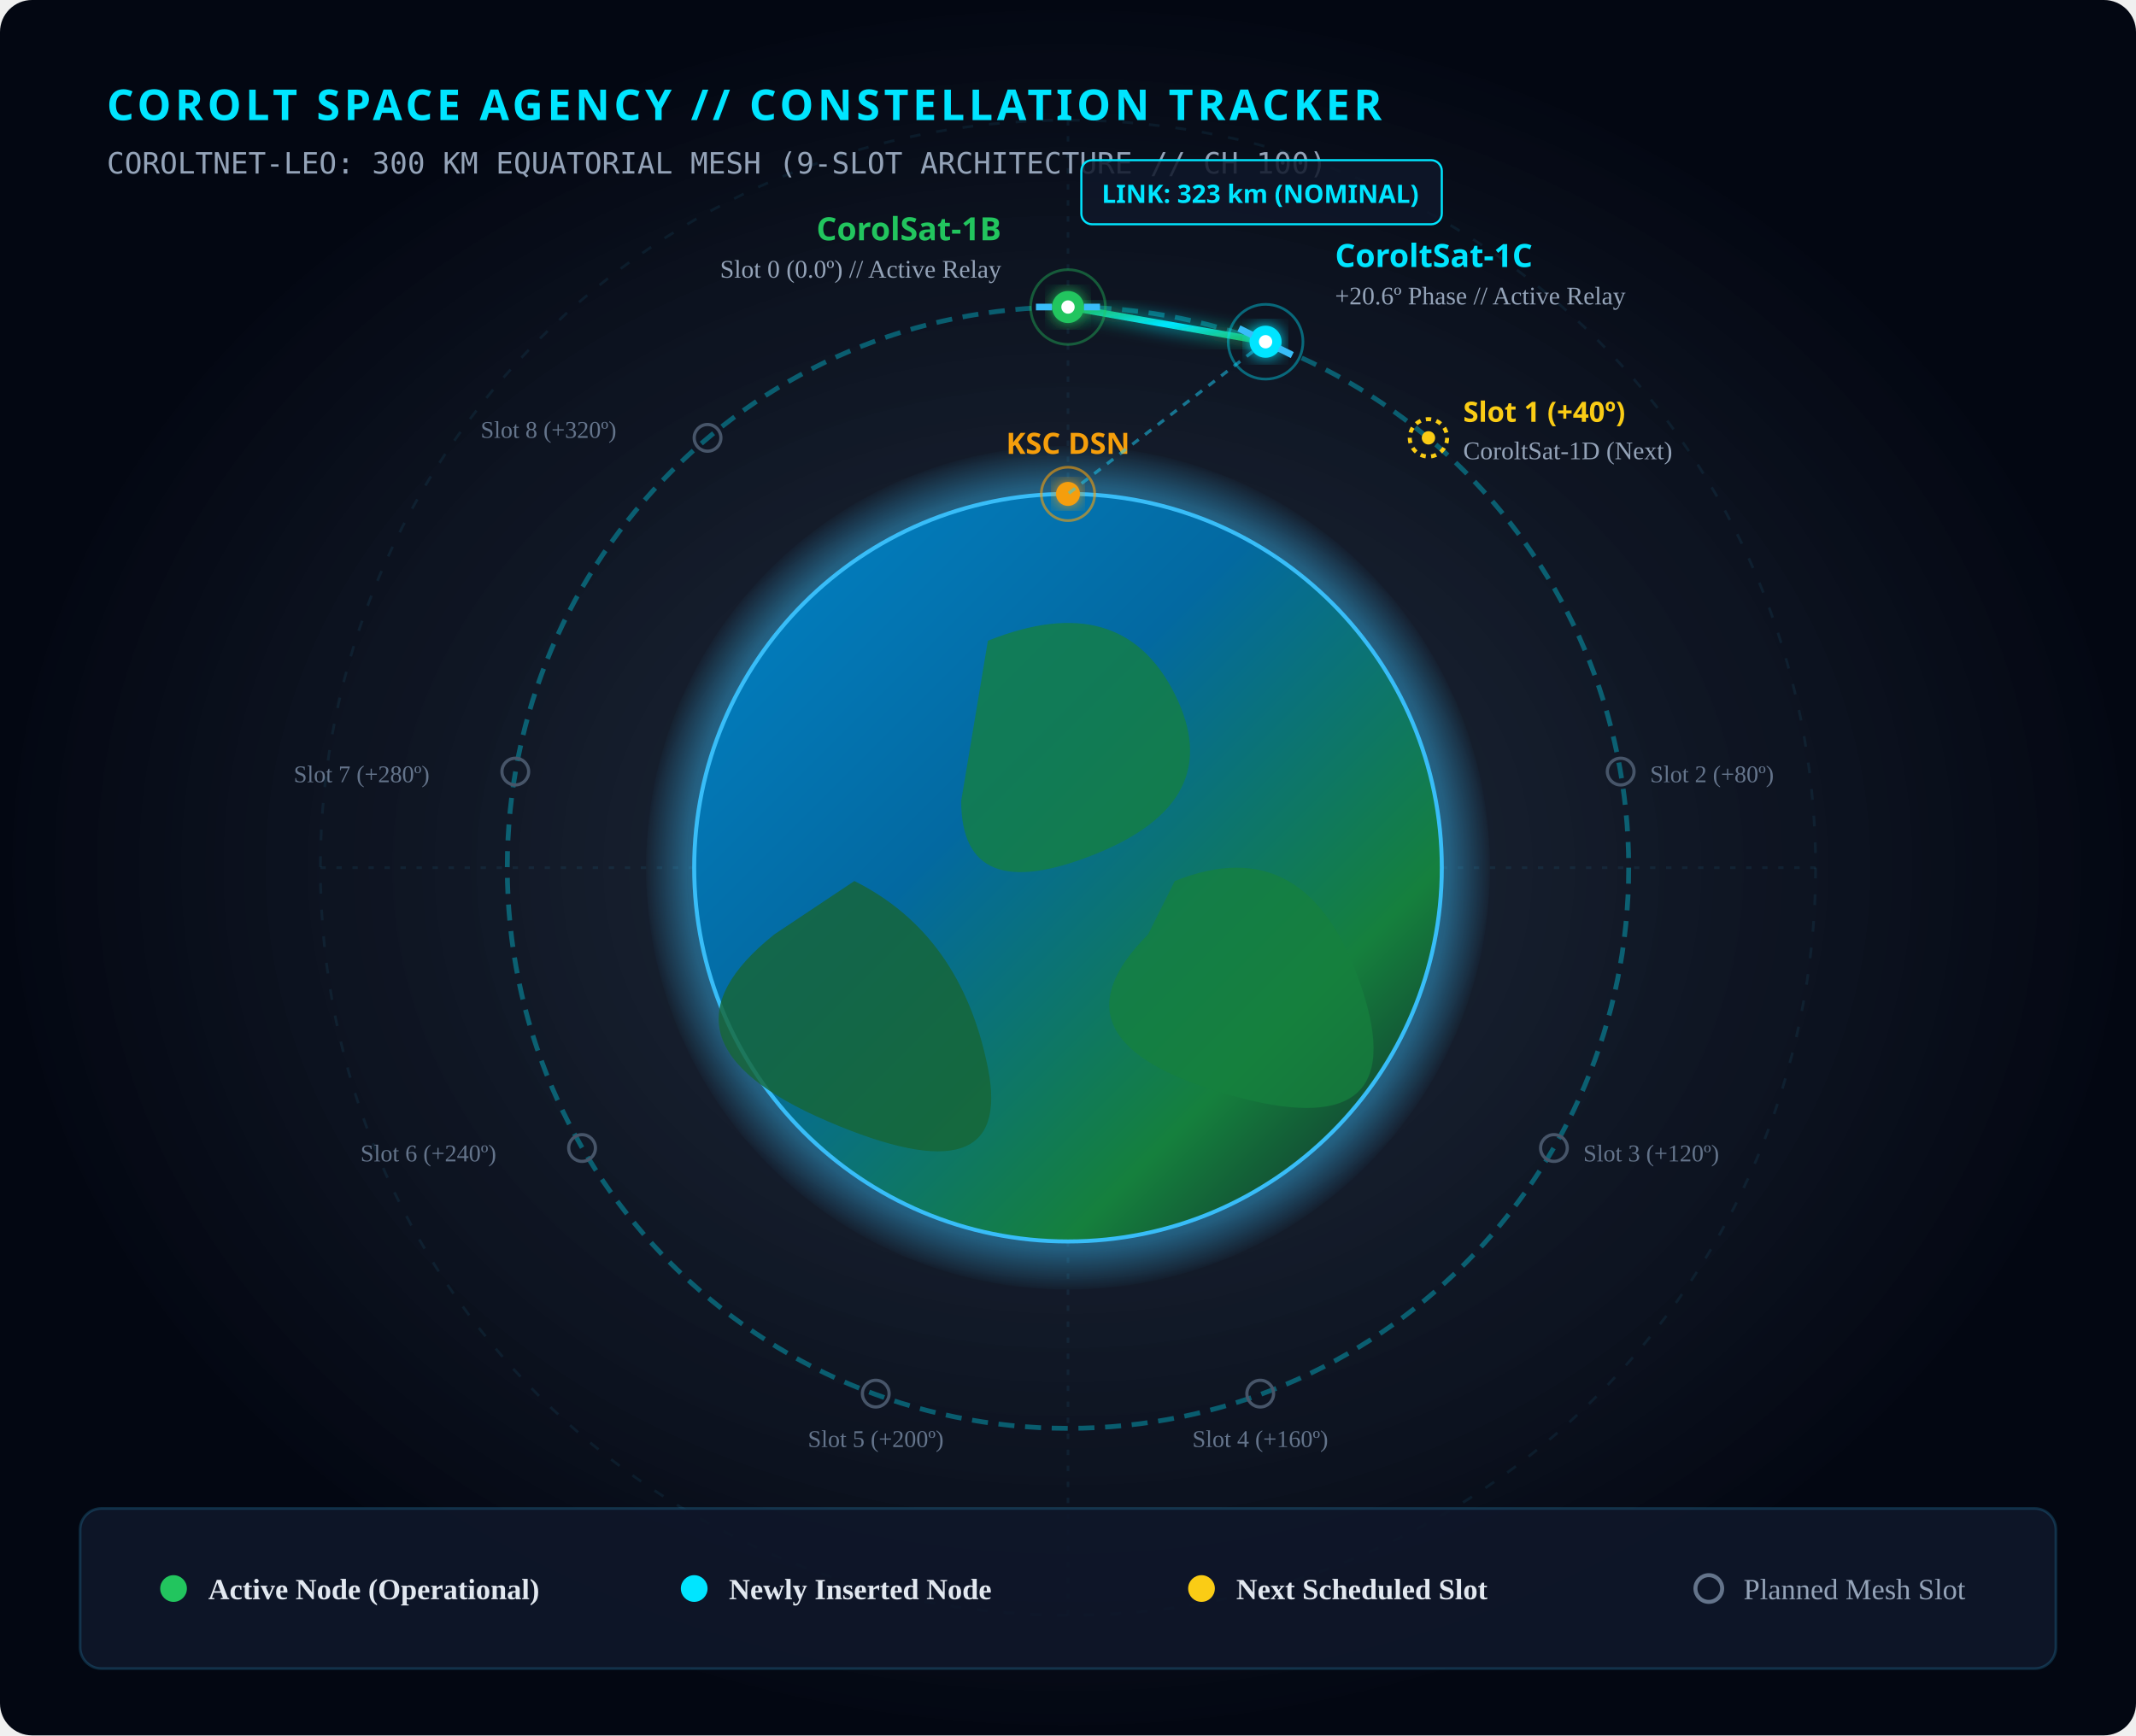
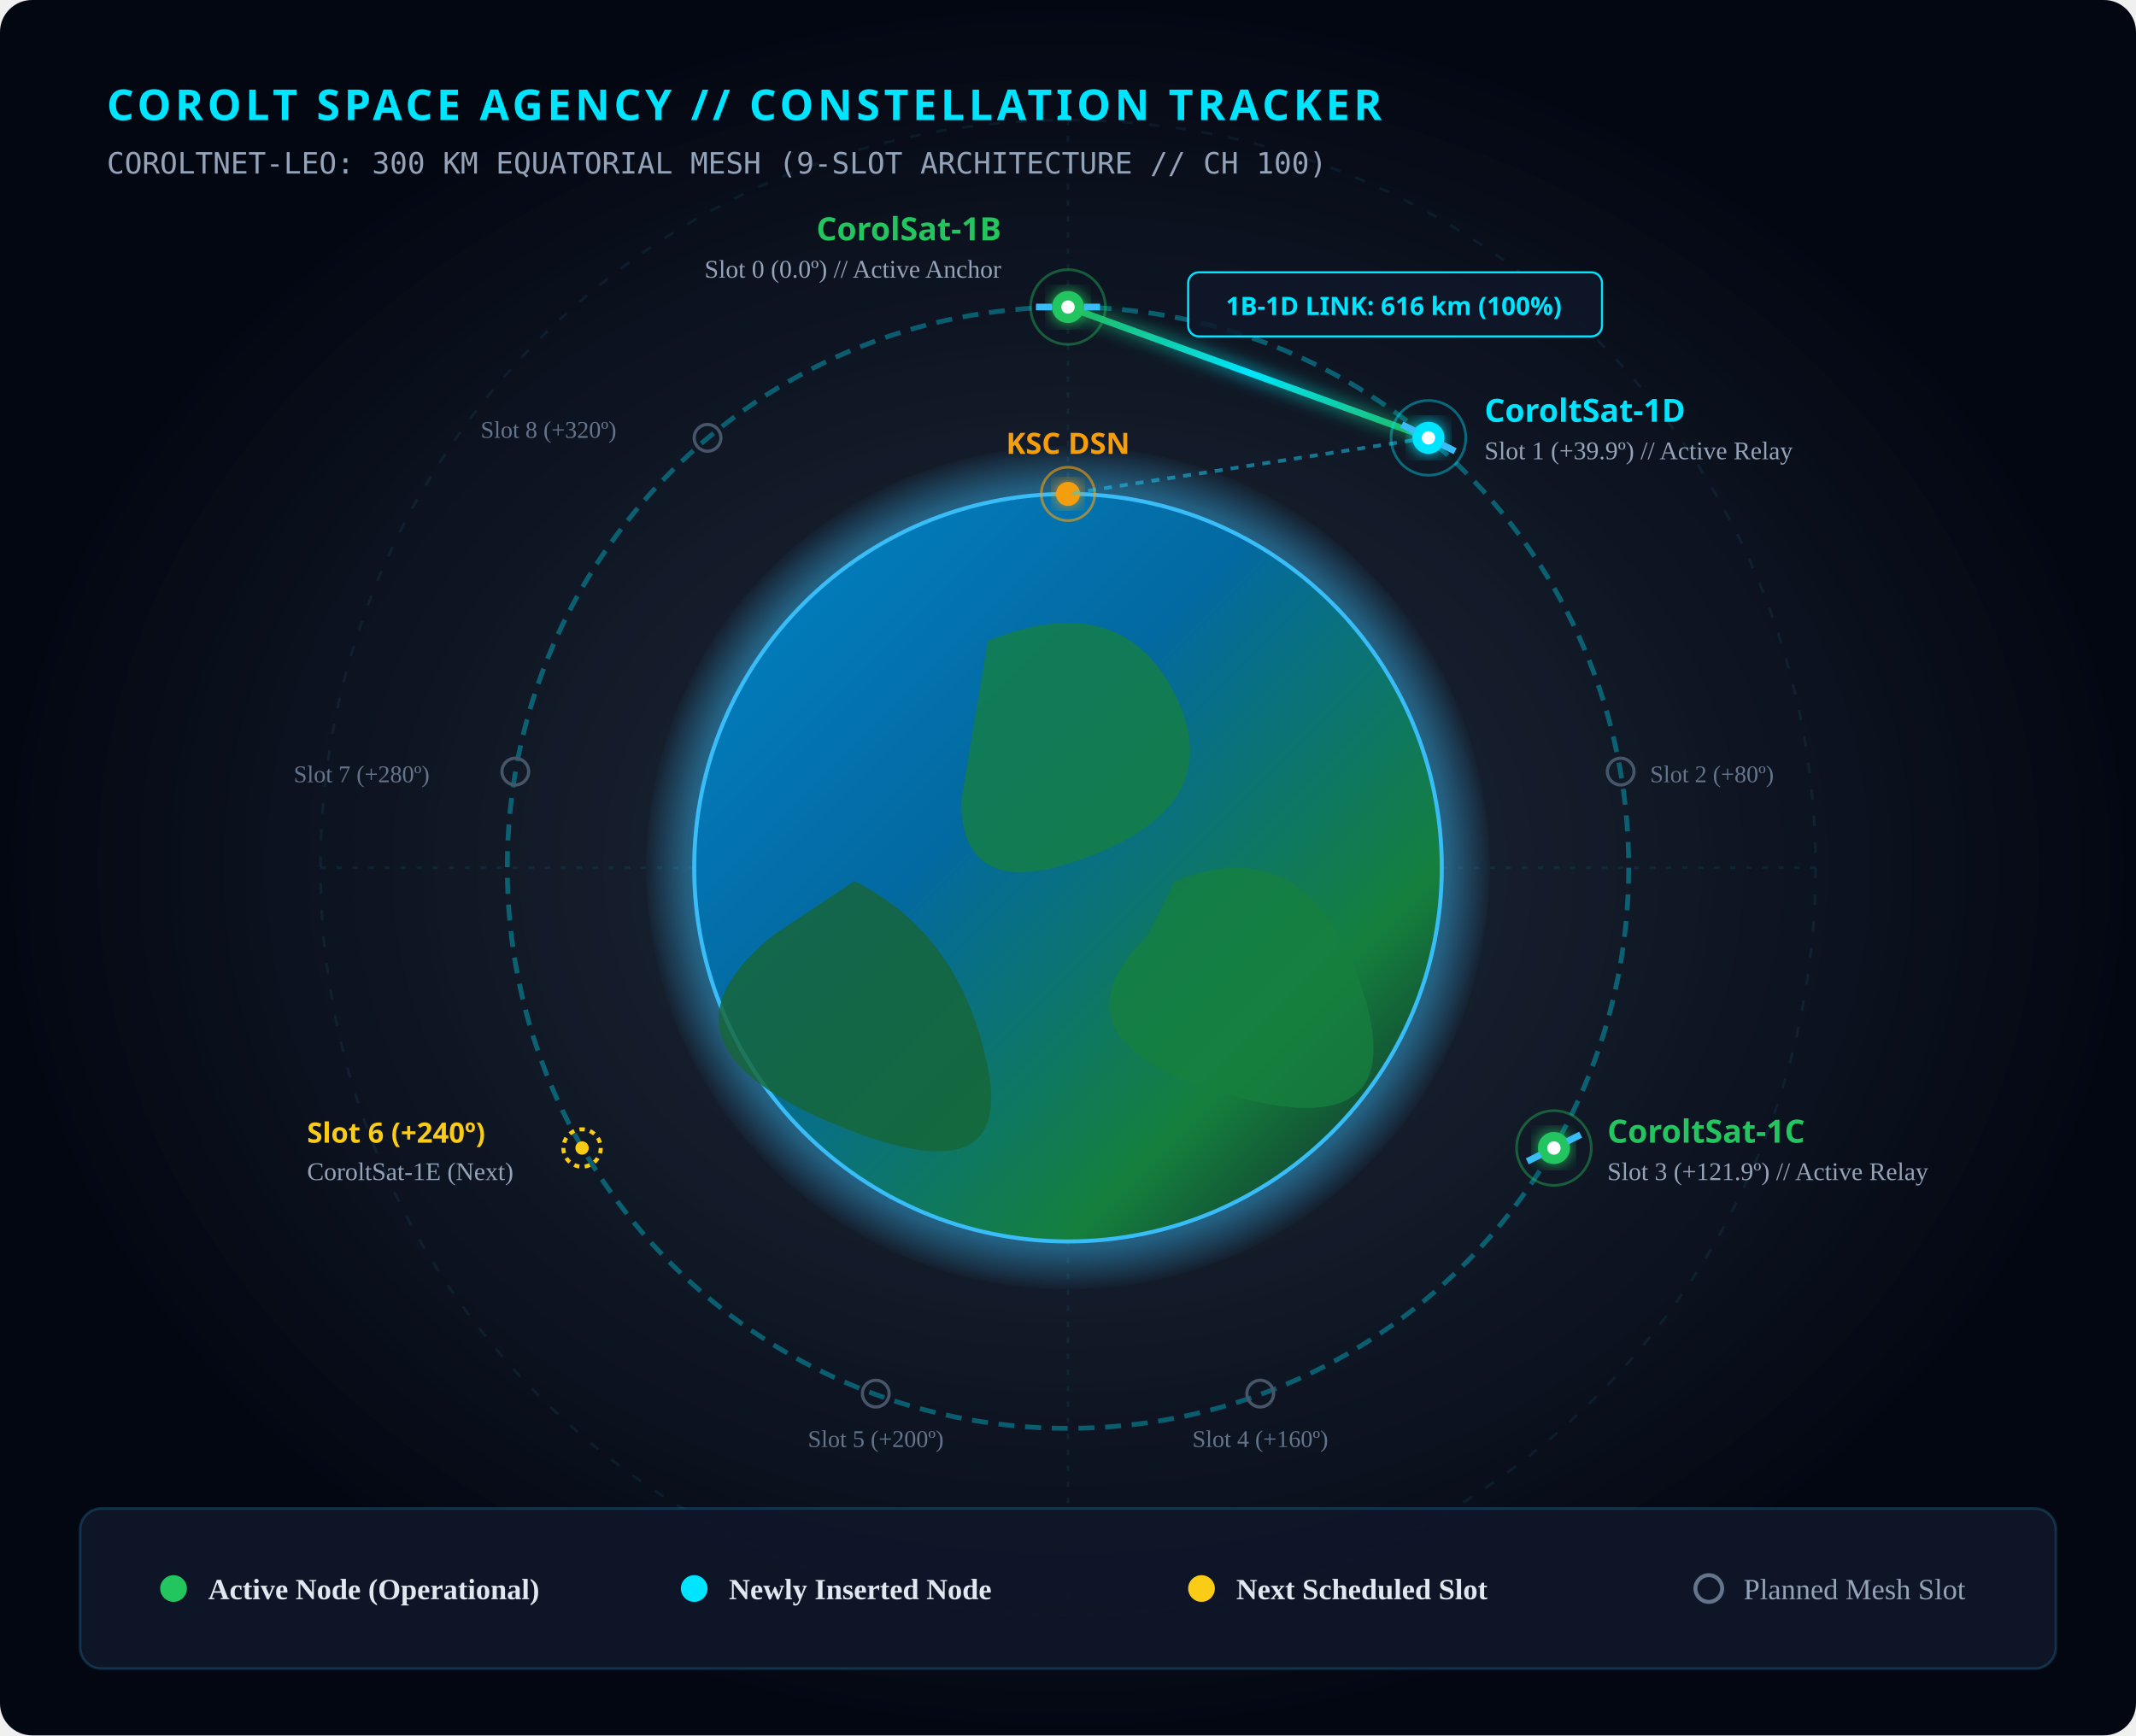
<svg xmlns="http://www.w3.org/2000/svg" viewBox="0 0 800 650" class="orbital-map-svg">
  <defs>
    <radialGradient id="spaceGlow" cx="50%" cy="50%" r="50%">
      <stop offset="0%" stop-color="#0b172a" stop-opacity="0.9" />
      <stop offset="100%" stop-color="#030712" stop-opacity="1" />
    </radialGradient>
    <radialGradient id="kerbinAtmo" cx="50%" cy="50%" r="50%">
      <stop offset="70%" stop-color="#0284c7" stop-opacity="0.9" />
      <stop offset="90%" stop-color="#38bdf8" stop-opacity="0.4" />
      <stop offset="100%" stop-color="#38bdf8" stop-opacity="0" />
    </radialGradient>
    <linearGradient id="kerbinSurface" x1="0%" y1="0%" x2="100%" y2="100%">
      <stop offset="0%" stop-color="#0284c7" />
      <stop offset="40%" stop-color="#0369a1" />
      <stop offset="75%" stop-color="#15803d" />
      <stop offset="100%" stop-color="#0f172a" />
    </linearGradient>
    <linearGradient id="activeBeam" x1="0%" y1="0%" x2="100%" y2="100%">
      <stop offset="0%" stop-color="#22c55e" stop-opacity="0.9" />
      <stop offset="50%" stop-color="#00e5ff" stop-opacity="1" />
      <stop offset="100%" stop-color="#22c55e" stop-opacity="0.9" />
    </linearGradient>
    <linearGradient id="groundBeam" x1="0%" y1="0%" x2="100%" y2="100%">
      <stop offset="0%" stop-color="#00e5ff" stop-opacity="0.8" />
      <stop offset="100%" stop-color="#38bdf8" stop-opacity="0.2" />
    </linearGradient>
    <filter id="glow" x="-20%" y="-20%" width="140%" height="140%">
      <feGaussianBlur stdDeviation="3" result="blur" />
      <feComposite in="SourceGraphic" in2="blur" operator="over" />
    </filter>
  </defs>
  <rect width="800" height="650" fill="url(#spaceGlow)" rx="12" />
  <circle cx="400" cy="325" r="280" fill="none" stroke="rgba(56, 189, 248, 0.08)" stroke-width="1" stroke-dasharray="4 6" />
  <line x1="400" y1="45" x2="400" y2="605" stroke="rgba(56, 189, 248, 0.08)" stroke-width="1" stroke-dasharray="2 4" />
  <line x1="120" y1="325" x2="680" y2="325" stroke="rgba(56, 189, 248, 0.08)" stroke-width="1" stroke-dasharray="2 4" />
  <circle cx="400" cy="325" r="210" fill="none" stroke="rgba(0, 229, 255, 0.35)" stroke-width="1.8" stroke-dasharray="6 4" />
  <circle cx="400" cy="325" r="158" fill="url(#kerbinAtmo)" />
  <circle cx="400" cy="325" r="140" fill="url(#kerbinSurface)" stroke="#38bdf8" stroke-width="1.5" />
  <path d="M 370 240 Q 420 220 440 260 T 410 320 T 360 300 Z" fill="#15803d" opacity="0.75" />
  <path d="M 320 330 Q 360 350 370 400 T 310 420 T 290 350 Z" fill="#166534" opacity="0.8" />
  <path d="M 440 330 Q 490 310 510 370 T 460 410 T 430 350 Z" fill="#15803d" opacity="0.75" />
  <text x="40" y="45" fill="#00e5ff" font-size="16" font-weight="900" font-family="'Orbitron', sans-serif" letter-spacing="1.5">COROLT SPACE AGENCY // CONSTELLATION TRACKER</text>
  <text x="40" y="65" fill="#94a3b8" font-size="11" font-family="monospace">COROLTNET-LEO: 300 KM EQUATORIAL MESH (9-SLOT ARCHITECTURE // CH 100)</text>
  <circle cx="400" cy="185" r="4.5" fill="#f59e0b" filter="url(#glow)" />
  <circle cx="400" cy="185" r="10" fill="none" stroke="#f59e0b" stroke-width="1" opacity="0.6" />
  <text x="400" y="170" fill="#f59e0b" font-size="11" font-weight="700" text-anchor="middle" font-family="'Orbitron', sans-serif">KSC DSN</text>
-   <line x1="400" y1="115" x2="474" y2="128" stroke="url(#activeBeam)" stroke-width="2.5" filter="url(#glow)" />
+   <line x1="400" y1="115" x2="535" y2="164" stroke="url(#activeBeam)" stroke-width="2.5" filter="url(#glow)" />
  <line x1="400" y1="115" x2="400" y2="185" stroke="url(#groundBeam)" stroke-width="1.8" stroke-dasharray="3 3" />
-   <line x1="474" y1="128" x2="400" y2="185" stroke="url(#groundBeam)" stroke-width="1.2" stroke-dasharray="3 3" />
-   <circle cx="535" cy="164" r="7" fill="none" stroke="#facc15" stroke-width="1.5" stroke-dasharray="2 2" />
-   <circle cx="535" cy="164" r="2.5" fill="#facc15" />
-   <text x="548" y="158" fill="#facc15" font-size="10.5" font-weight="600" font-family="'Orbitron', sans-serif">Slot 1 (+40º)</text>
-   <text x="548" y="172" fill="#94a3b8" font-size="9.5">CoroltSat-1D (Next)</text>
+   <line x1="535" y1="164" x2="400" y2="185" stroke="url(#groundBeam)" stroke-width="1.4" stroke-dasharray="3 3" />
  <circle cx="607" cy="289" r="5" fill="none" stroke="#475569" stroke-width="1.2" />
  <text x="618" y="293" fill="#64748b" font-size="9">Slot 2 (+80º)</text>
-   <circle cx="582" cy="430" r="5" fill="none" stroke="#475569" stroke-width="1.2" />
-   <text x="593" y="435" fill="#64748b" font-size="9">Slot 3 (+120º)</text>
  <circle cx="472" cy="522" r="5" fill="none" stroke="#475569" stroke-width="1.2" />
  <text x="472" y="542" fill="#64748b" font-size="9" text-anchor="middle">Slot 4 (+160º)</text>
  <circle cx="328" cy="522" r="5" fill="none" stroke="#475569" stroke-width="1.2" />
  <text x="328" y="542" fill="#64748b" font-size="9" text-anchor="middle">Slot 5 (+200º)</text>
-   <circle cx="218" cy="430" r="5" fill="none" stroke="#475569" stroke-width="1.2" />
-   <text x="135" y="435" fill="#64748b" font-size="9">Slot 6 (+240º)</text>
+   <circle cx="218" cy="430" r="7" fill="none" stroke="#facc15" stroke-width="1.5" stroke-dasharray="2 2" />
+   <circle cx="218" cy="430" r="2.5" fill="#facc15" />
+   <text x="115" y="428" fill="#facc15" font-size="10.5" font-weight="600" font-family="'Orbitron', sans-serif">Slot 6 (+240º)</text>
+   <text x="115" y="442" fill="#94a3b8" font-size="9.5">CoroltSat-1E (Next)</text>
  <circle cx="193" cy="289" r="5" fill="none" stroke="#475569" stroke-width="1.2" />
  <text x="110" y="293" fill="#64748b" font-size="9">Slot 7 (+280º)</text>
  <circle cx="265" cy="164" r="5" fill="none" stroke="#475569" stroke-width="1.2" />
  <text x="180" y="164" fill="#64748b" font-size="9">Slot 8 (+320º)</text>
  <g transform="translate(400, 115)">
    <circle cx="0" cy="0" r="14" fill="none" stroke="#22c55e" stroke-width="1" opacity="0.4" />
    <circle cx="0" cy="0" r="6" fill="#22c55e" filter="url(#glow)" />
    <line x1="-12" y1="0" x2="-6" y2="0" stroke="#38bdf8" stroke-width="2.5" />
    <line x1="6" y1="0" x2="12" y2="0" stroke="#38bdf8" stroke-width="2.5" />
    <circle cx="0" cy="0" r="2.5" fill="#ffffff" />
  </g>
  <text x="375" y="90" fill="#22c55e" font-size="12" font-weight="700" text-anchor="end" font-family="'Orbitron', sans-serif">CorolSat-1B</text>
-   <text x="375" y="104" fill="#94a3b8" font-size="9.5" text-anchor="end">Slot 0 (0.0º) // Active Relay</text>
-   <g transform="translate(474, 128)">
+   <text x="375" y="104" fill="#94a3b8" font-size="9.5" text-anchor="end">Slot 0 (0.0º) // Active Anchor</text>
+   <g transform="translate(535, 164)">
    <circle cx="0" cy="0" r="14" fill="none" stroke="#00e5ff" stroke-width="1" opacity="0.4" />
    <circle cx="0" cy="0" r="6" fill="#00e5ff" filter="url(#glow)" />
    <line x1="-10" y1="-5" x2="-5" y2="-2.5" stroke="#38bdf8" stroke-width="2.5" />
    <line x1="5" y1="2.5" x2="10" y2="5" stroke="#38bdf8" stroke-width="2.5" />
    <circle cx="0" cy="0" r="2.5" fill="#ffffff" />
  </g>
-   <text x="500" y="100" fill="#00e5ff" font-size="12" font-weight="700" font-family="'Orbitron', sans-serif">CoroltSat-1C</text>
-   <text x="500" y="114" fill="#94a3b8" font-size="9.5">+20.6º Phase // Active Relay</text>
-   <rect x="405" y="60" width="135" height="24" rx="4" fill="rgba(15, 23, 42, 0.85)" stroke="#00e5ff" stroke-width="0.8" />
-   <text x="472" y="76" fill="#00e5ff" font-size="9.5" font-weight="700" text-anchor="middle" font-family="'Orbitron', sans-serif">LINK: 323 km (NOMINAL)</text>
+   <text x="556" y="158" fill="#00e5ff" font-size="12" font-weight="700" font-family="'Orbitron', sans-serif">CoroltSat-1D</text>
+   <text x="556" y="172" fill="#94a3b8" font-size="9.5">Slot 1 (+39.9º) // Active Relay</text>
+   <g transform="translate(582, 430)">
+     <circle cx="0" cy="0" r="14" fill="none" stroke="#22c55e" stroke-width="1" opacity="0.4" />
+     <circle cx="0" cy="0" r="6" fill="#22c55e" filter="url(#glow)" />
+     <line x1="-10" y1="5" x2="-5" y2="2.5" stroke="#38bdf8" stroke-width="2.5" />
+     <line x1="5" y1="-2.5" x2="10" y2="-5" stroke="#38bdf8" stroke-width="2.5" />
+     <circle cx="0" cy="0" r="2.5" fill="#ffffff" />
+   </g>
+   <text x="602" y="428" fill="#22c55e" font-size="12" font-weight="700" font-family="'Orbitron', sans-serif">CoroltSat-1C</text>
+   <text x="602" y="442" fill="#94a3b8" font-size="9.5">Slot 3 (+121.9º) // Active Relay</text>
+   <rect x="445" y="102" width="155" height="24" rx="4" fill="rgba(15, 23, 42, 0.85)" stroke="#00e5ff" stroke-width="0.8" />
+   <text x="522" y="118" fill="#00e5ff" font-size="9.5" font-weight="700" text-anchor="middle" font-family="'Orbitron', sans-serif">1B-1D LINK: 616 km (100%)</text>
  <g transform="translate(30, 565)">
    <rect width="740" height="60" rx="8" fill="rgba(15, 23, 42, 0.9)" stroke="rgba(56, 189, 248, 0.2)" stroke-width="1" />
    <circle cx="35" cy="30" r="5" fill="#22c55e" />
    <text x="48" y="34" fill="#e2e8f0" font-size="11" font-weight="600">Active Node (Operational)</text>
    <circle cx="230" cy="30" r="5" fill="#00e5ff" />
    <text x="243" y="34" fill="#e2e8f0" font-size="11" font-weight="600">Newly Inserted Node</text>
    <circle cx="420" cy="30" r="5" fill="#facc15" />
    <text x="433" y="34" fill="#e2e8f0" font-size="11" font-weight="600">Next Scheduled Slot</text>
    <circle cx="610" cy="30" r="5" fill="none" stroke="#64748b" stroke-width="1.5" />
    <text x="623" y="34" fill="#94a3b8" font-size="11">Planned Mesh Slot</text>
  </g>
</svg>
